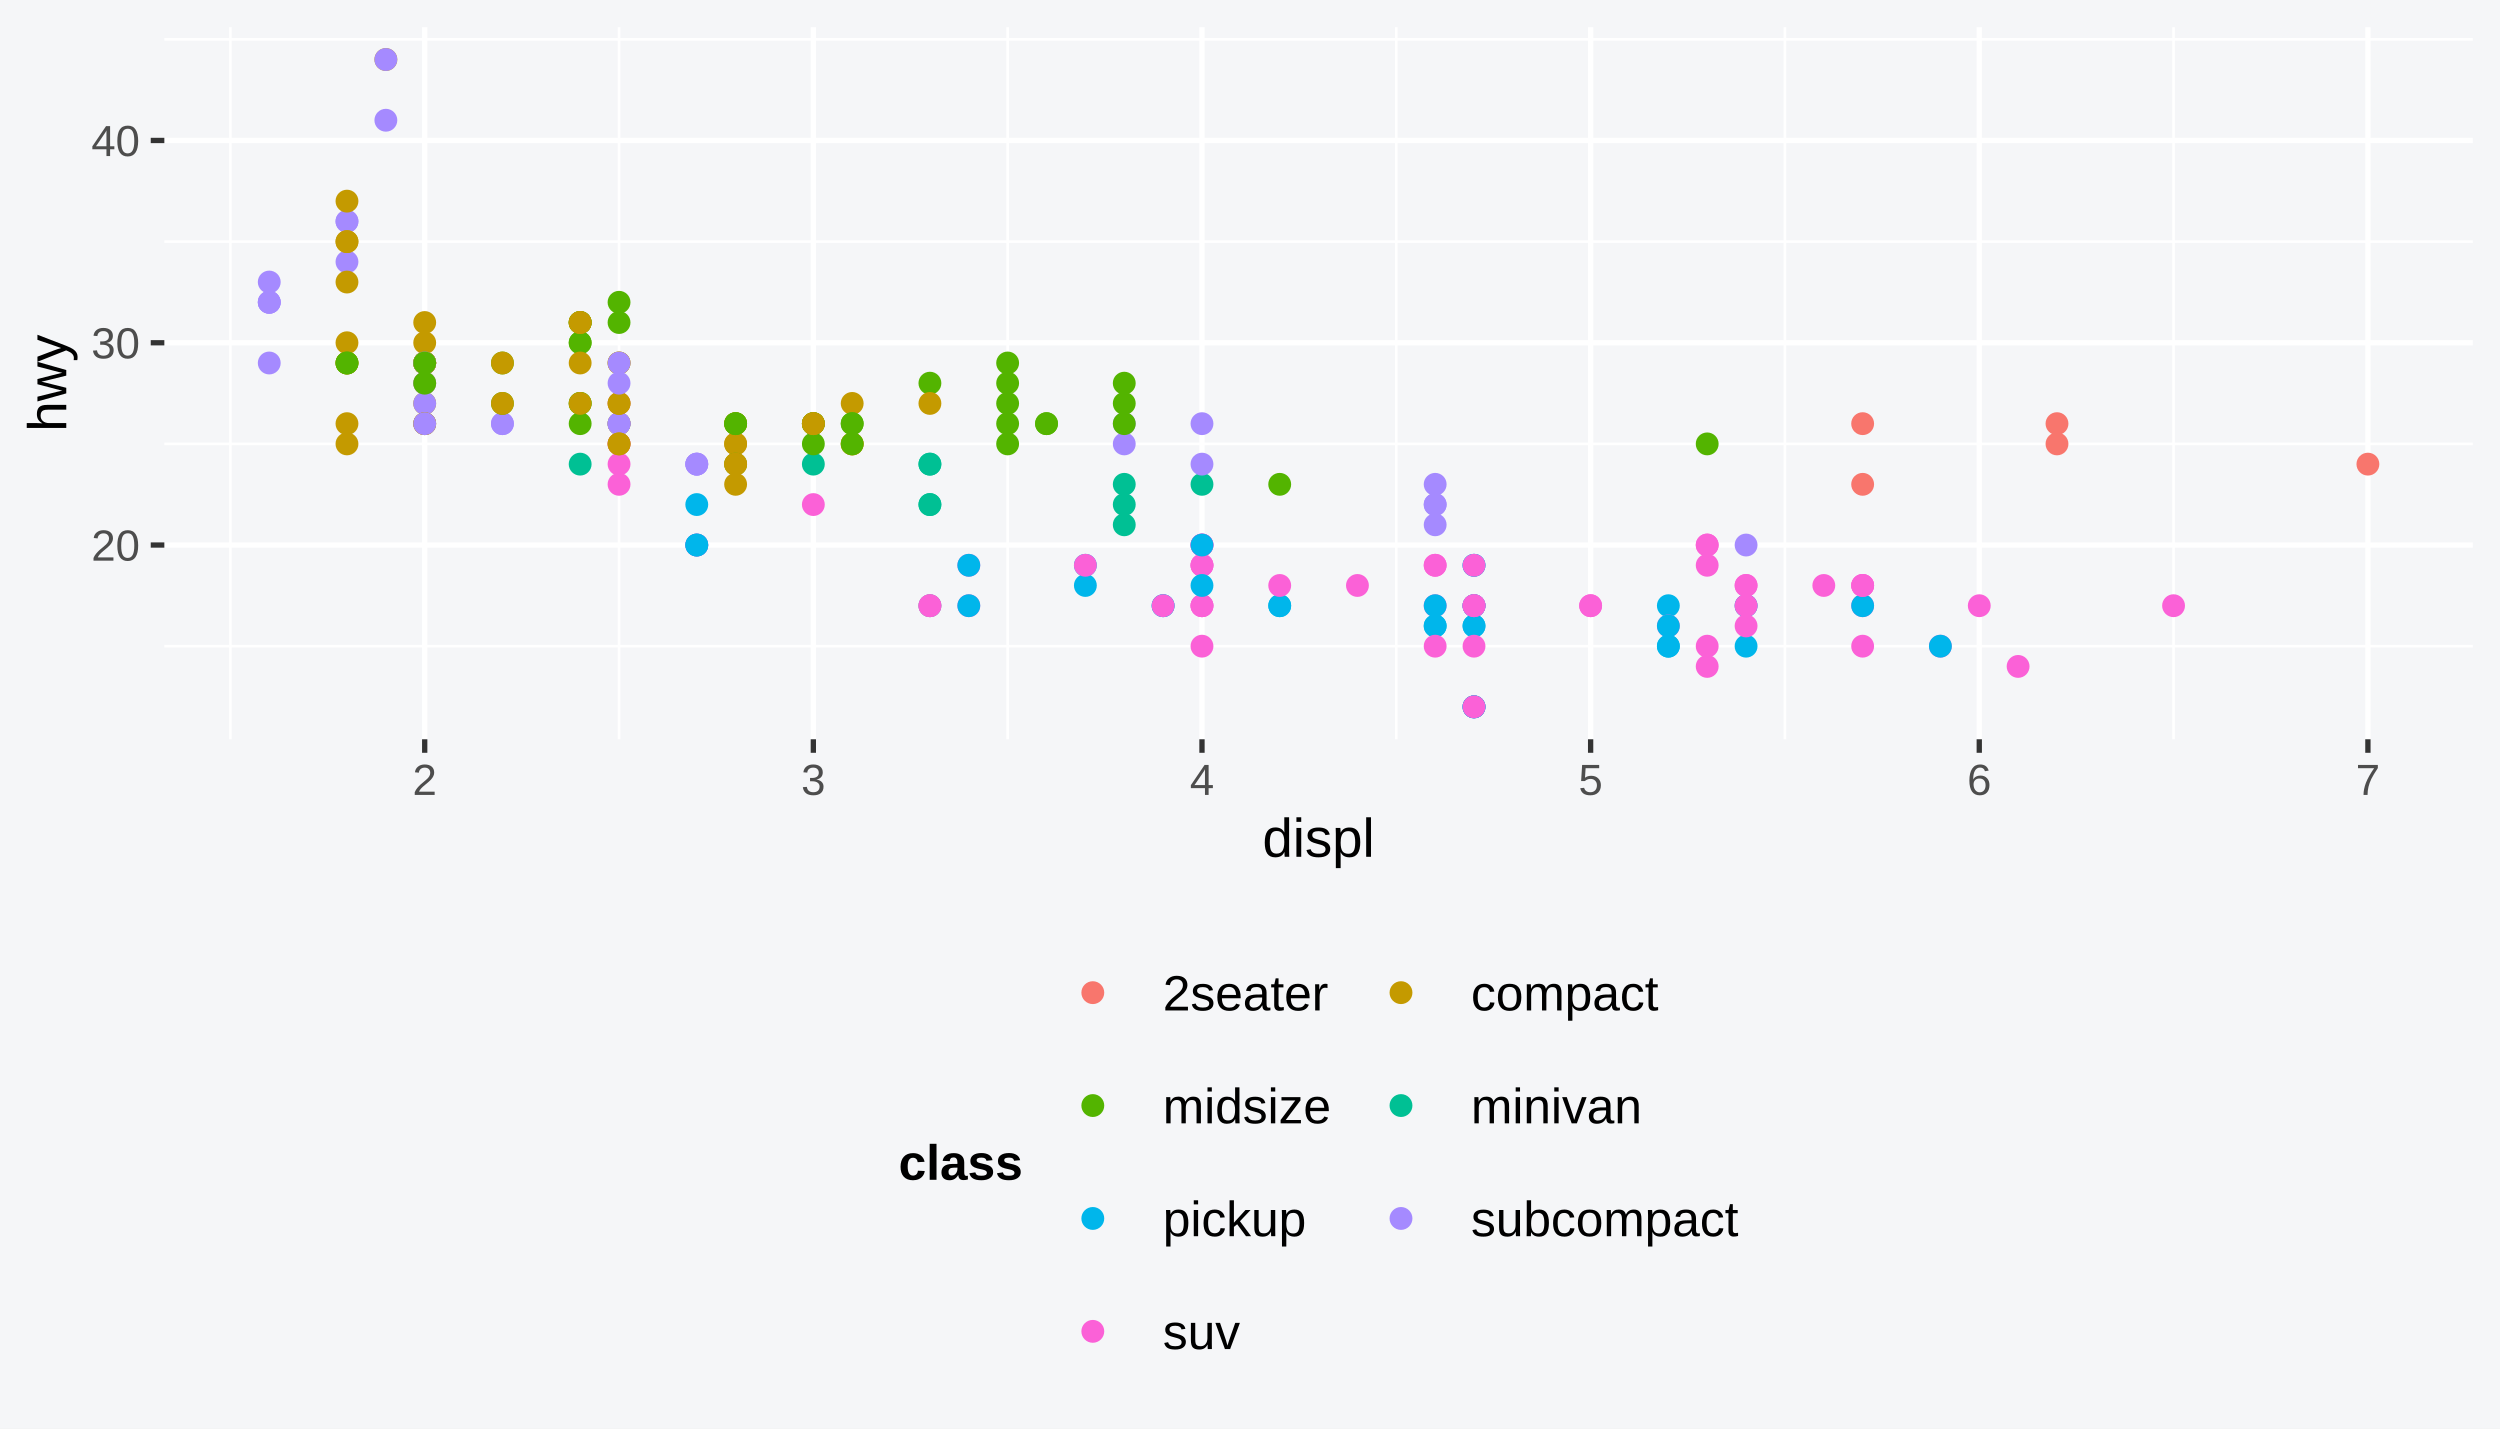
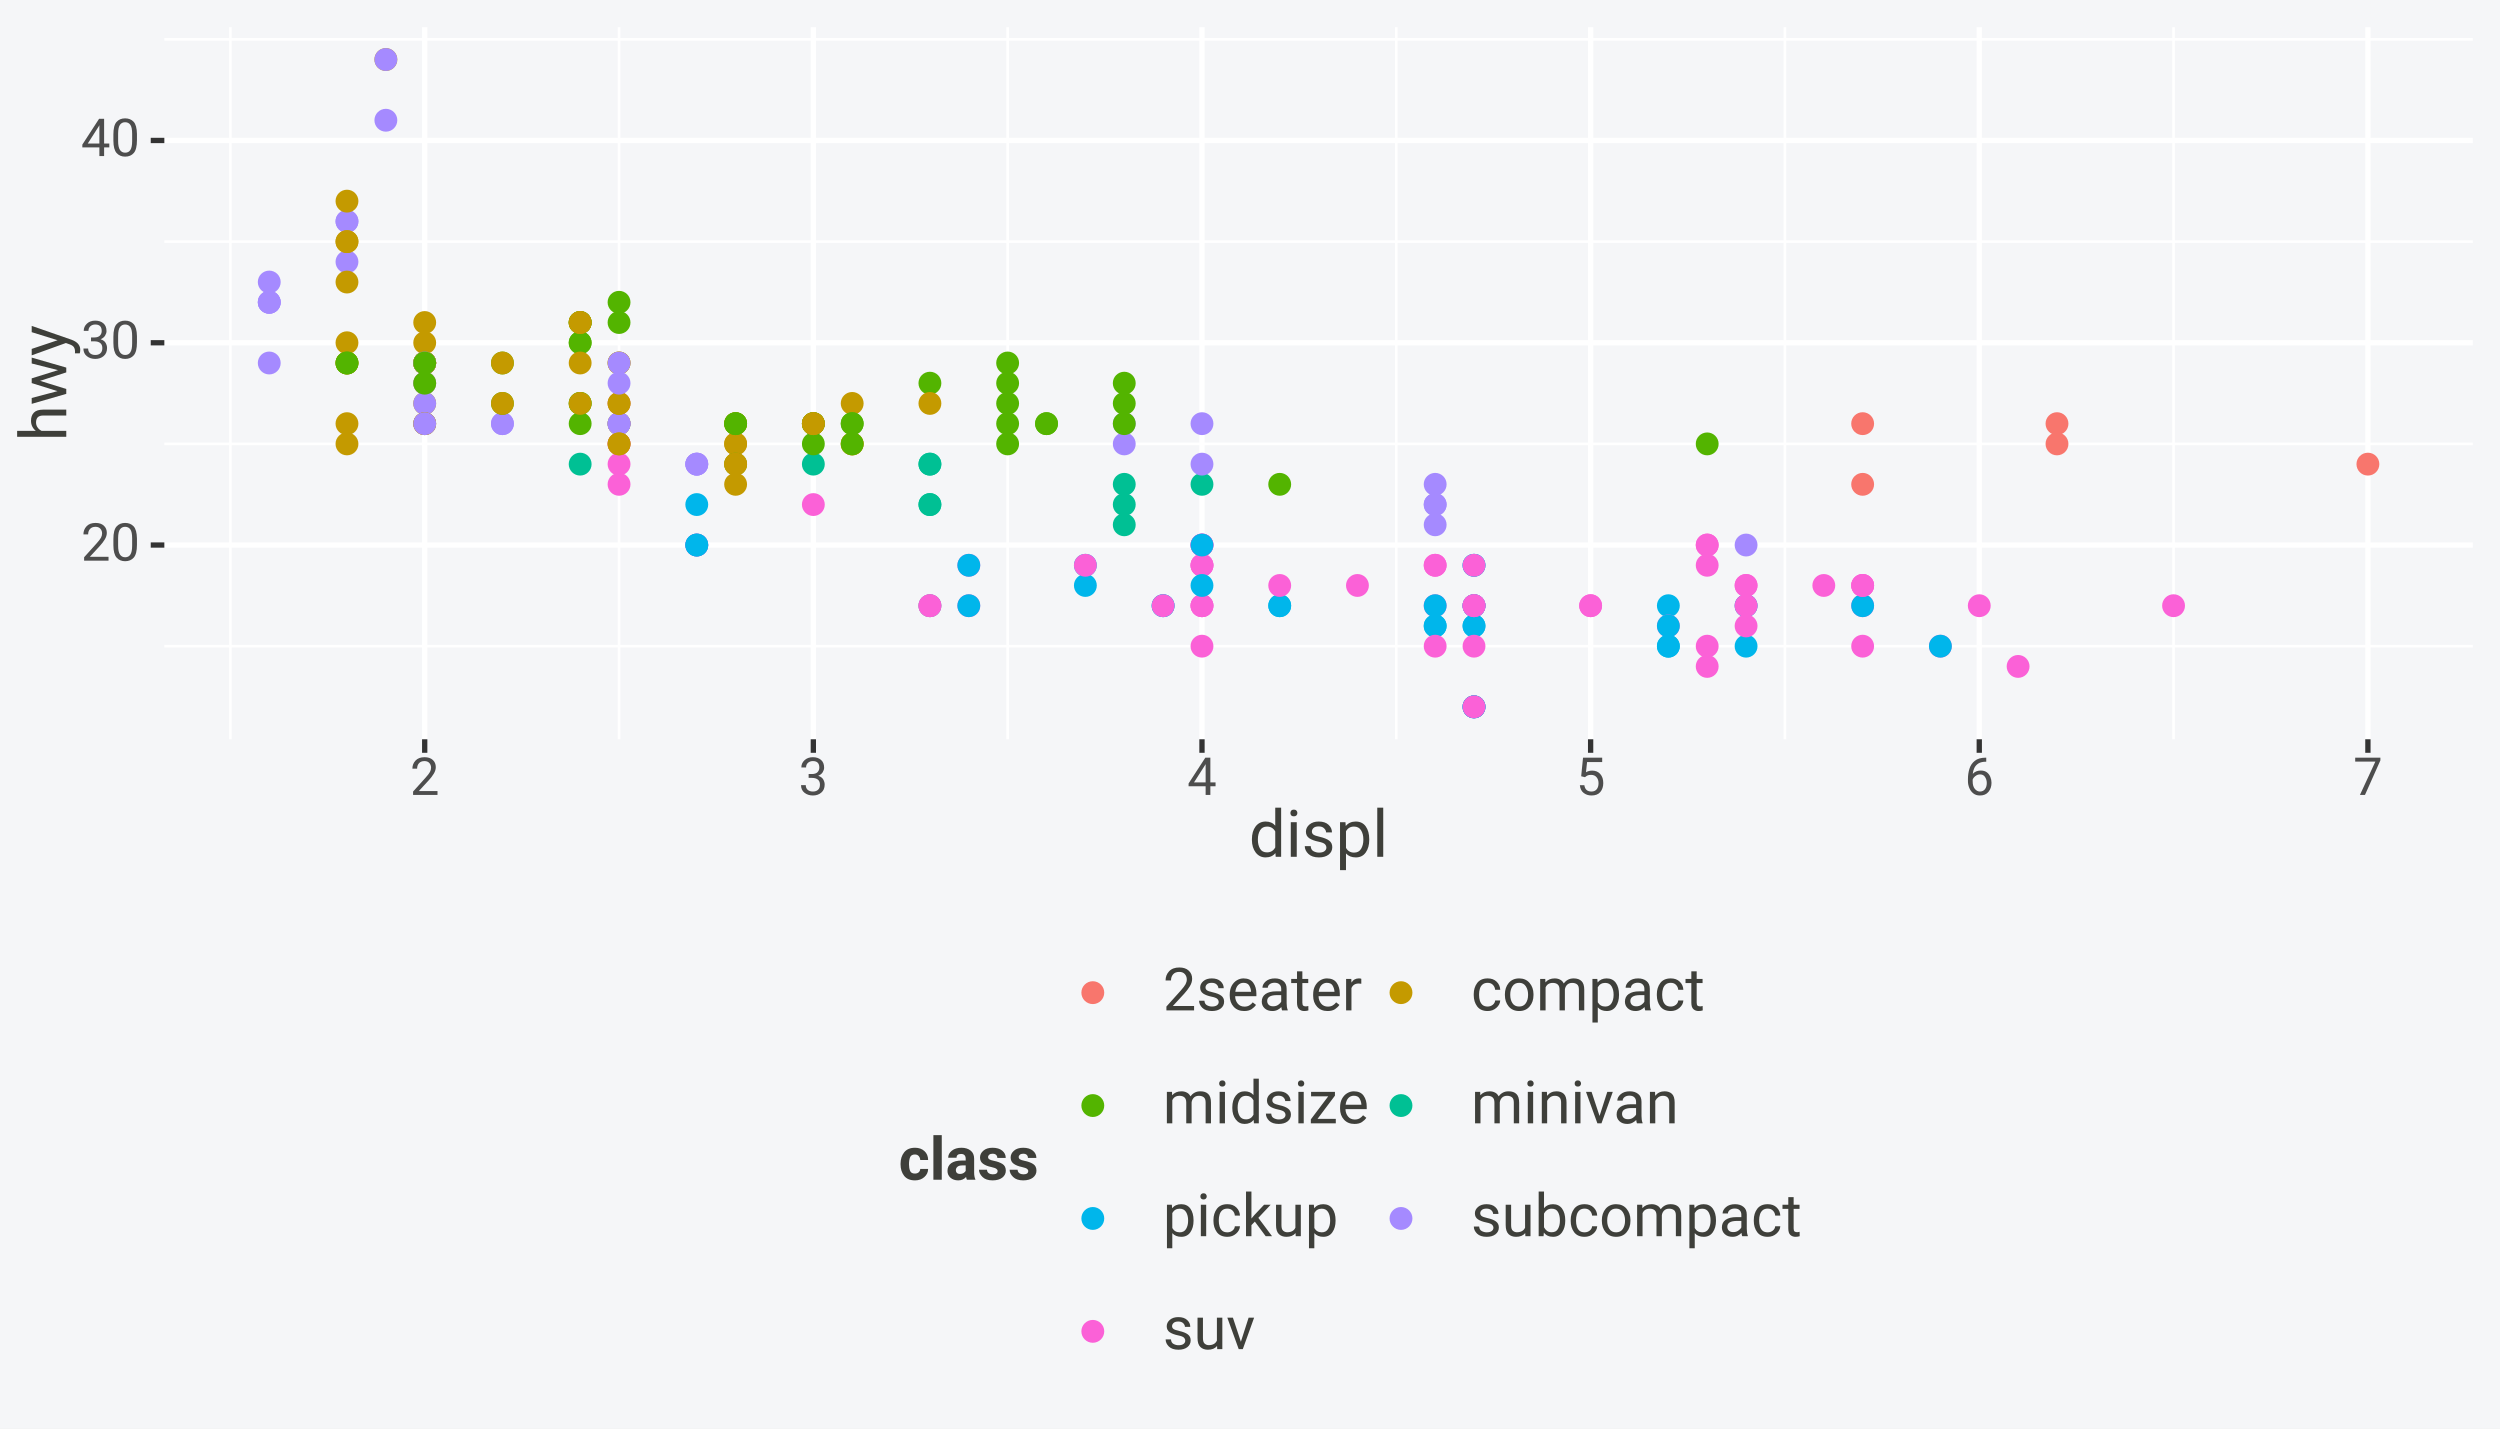
<svg xmlns="http://www.w3.org/2000/svg" width="504.00pt" height="288.00pt" viewBox="0 0 504.00 288.00">
  <g class="svglite">
    <defs>
      <style type="text/css">
-     .svglite line, .svglite polyline, .svglite polygon, .svglite path, .svglite rect, .svglite circle {
+     /* theme-aware-processed */
+     .svglite line, .svglite polyline, .svglite polygon, .svglite path, .svglite circle {
      fill: none;
-       stroke: #000000;
+       stroke: #3E3F3A;
+       stroke-linecap: round;
+       stroke-linejoin: round;
+       stroke-miterlimit: 10.00;
+     }
+     .svglite &gt; g &gt; rect {
+       fill: none;
+       stroke: #3E3F3A;
      stroke-linecap: round;
      stroke-linejoin: round;
      stroke-miterlimit: 10.00;
    }
    .svglite text {
      white-space: pre;
+       fill: #3E3F3A;
    }
    .svglite g.glyphgroup path {
      fill: inherit;
      stroke: none;
    }
  </style>
    </defs>
    <rect width="100%" height="100%" style="stroke: none; fill: #F5F6F8;" />
    <defs>
      <clipPath id="cpMC4wMHw1MDQuMDB8MC4wMHwyODguMDA=">
        <rect x="0.00" y="0.00" width="504.00" height="288.00" />
      </clipPath>
    </defs>
    <g clip-path="url(#cpMC4wMHw1MDQuMDB8MC4wMHwyODguMDA=)">
-       <rect x="0.00" y="0.00" width="504.00" height="288.00" style="stroke-width: 1.07; stroke: none;" />
-     </g>
+       <rect x="0.00" y="0.00" width="504.00" height="288.00" style="stroke-width: 1.07; stroke: none;" /> fill: #F5F6F8;' /&gt;
+ </g>
    <defs>
      <clipPath id="cpMzMuMTN8NDk4LjUyfDUuNDh8MTQ5LjAz">
        <rect x="33.13" y="5.48" width="465.39" height="143.55" />
      </clipPath>
    </defs>
    <g clip-path="url(#cpMzMuMTN8NDk4LjUyfDUuNDh8MTQ5LjAz)">
-       <rect x="33.13" y="5.48" width="465.39" height="143.55" style="stroke-width: 1.07; stroke: none;" />
-       <polyline points="33.13,130.27 498.52,130.27 " style="stroke-width: 0.53; stroke: #FFFFFF; stroke-linecap: butt;" />
+       <rect x="33.13" y="5.48" width="465.39" height="143.55" style="stroke-width: 1.07; stroke: none;" /> fill: #F5F6F8;' /&gt;
+ <polyline points="33.13,130.27 498.52,130.27 " style="stroke-width: 0.53; stroke: #FFFFFF; stroke-linecap: butt;" />
      <polyline points="33.13,89.49 498.52,89.49 " style="stroke-width: 0.53; stroke: #FFFFFF; stroke-linecap: butt;" />
      <polyline points="33.13,48.71 498.52,48.71 " style="stroke-width: 0.53; stroke: #FFFFFF; stroke-linecap: butt;" />
      <polyline points="33.13,7.93 498.52,7.93 " style="stroke-width: 0.53; stroke: #FFFFFF; stroke-linecap: butt;" />
      <polyline points="46.45,149.03 46.45,5.48 " style="stroke-width: 0.53; stroke: #FFFFFF; stroke-linecap: butt;" />
      <polyline points="124.80,149.03 124.80,5.48 " style="stroke-width: 0.53; stroke: #FFFFFF; stroke-linecap: butt;" />
      <polyline points="203.14,149.03 203.14,5.48 " style="stroke-width: 0.53; stroke: #FFFFFF; stroke-linecap: butt;" />
      <polyline points="281.49,149.03 281.49,5.48 " style="stroke-width: 0.53; stroke: #FFFFFF; stroke-linecap: butt;" />
      <polyline points="359.84,149.03 359.84,5.48 " style="stroke-width: 0.53; stroke: #FFFFFF; stroke-linecap: butt;" />
      <polyline points="438.19,149.03 438.19,5.48 " style="stroke-width: 0.53; stroke: #FFFFFF; stroke-linecap: butt;" />
      <polyline points="33.13,109.88 498.52,109.88 " style="stroke-width: 1.07; stroke: #FFFFFF; stroke-linecap: butt;" />
      <polyline points="33.13,69.10 498.52,69.10 " style="stroke-width: 1.07; stroke: #FFFFFF; stroke-linecap: butt;" />
      <polyline points="33.13,28.32 498.52,28.32 " style="stroke-width: 1.07; stroke: #FFFFFF; stroke-linecap: butt;" />
      <polyline points="85.62,149.03 85.62,5.48 " style="stroke-width: 1.07; stroke: #FFFFFF; stroke-linecap: butt;" />
      <polyline points="163.97,149.03 163.97,5.48 " style="stroke-width: 1.07; stroke: #FFFFFF; stroke-linecap: butt;" />
      <polyline points="242.32,149.03 242.32,5.48 " style="stroke-width: 1.07; stroke: #FFFFFF; stroke-linecap: butt;" />
      <polyline points="320.67,149.03 320.67,5.48 " style="stroke-width: 1.07; stroke: #FFFFFF; stroke-linecap: butt;" />
      <polyline points="399.02,149.03 399.02,5.48 " style="stroke-width: 1.07; stroke: #FFFFFF; stroke-linecap: butt;" />
      <polyline points="477.37,149.03 477.37,5.48 " style="stroke-width: 1.07; stroke: #FFFFFF; stroke-linecap: butt;" />
      <circle cx="69.95" cy="73.18" r="1.95" style="stroke-width: 0.71; stroke: #C49A00; fill: #C49A00;" />
      <circle cx="69.95" cy="73.18" r="1.95" style="stroke-width: 0.71; stroke: #C49A00; fill: #C49A00;" />
      <circle cx="85.62" cy="65.02" r="1.95" style="stroke-width: 0.71; stroke: #C49A00; fill: #C49A00;" />
      <circle cx="85.62" cy="69.10" r="1.95" style="stroke-width: 0.71; stroke: #C49A00; fill: #C49A00;" />
      <circle cx="148.30" cy="85.41" r="1.95" style="stroke-width: 0.71; stroke: #C49A00; fill: #C49A00;" />
      <circle cx="148.30" cy="85.41" r="1.95" style="stroke-width: 0.71; stroke: #C49A00; fill: #C49A00;" />
      <circle cx="171.80" cy="81.33" r="1.95" style="stroke-width: 0.71; stroke: #C49A00; fill: #C49A00;" />
      <circle cx="69.95" cy="85.41" r="1.95" style="stroke-width: 0.71; stroke: #C49A00; fill: #C49A00;" />
      <circle cx="69.95" cy="89.49" r="1.95" style="stroke-width: 0.71; stroke: #C49A00; fill: #C49A00;" />
      <circle cx="85.62" cy="77.25" r="1.95" style="stroke-width: 0.71; stroke: #C49A00; fill: #C49A00;" />
      <circle cx="85.62" cy="81.33" r="1.95" style="stroke-width: 0.71; stroke: #C49A00; fill: #C49A00;" />
      <circle cx="148.30" cy="89.49" r="1.95" style="stroke-width: 0.71; stroke: #C49A00; fill: #C49A00;" />
      <circle cx="148.30" cy="89.49" r="1.95" style="stroke-width: 0.71; stroke: #C49A00; fill: #C49A00;" />
      <circle cx="171.80" cy="89.49" r="1.95" style="stroke-width: 0.71; stroke: #C49A00; fill: #C49A00;" />
      <circle cx="171.80" cy="89.49" r="1.95" style="stroke-width: 0.71; stroke: #C49A00; fill: #C49A00;" />
      <circle cx="148.30" cy="93.57" r="1.95" style="stroke-width: 0.71; stroke: #53B400; fill: #53B400;" />
      <circle cx="171.80" cy="89.49" r="1.95" style="stroke-width: 0.71; stroke: #53B400; fill: #53B400;" />
      <circle cx="257.99" cy="97.64" r="1.95" style="stroke-width: 0.71; stroke: #53B400; fill: #53B400;" />
      <circle cx="344.17" cy="109.88" r="1.95" style="stroke-width: 0.71; stroke: #FB61D7; fill: #FB61D7;" />
      <circle cx="344.17" cy="130.27" r="1.95" style="stroke-width: 0.71; stroke: #FB61D7; fill: #FB61D7;" />
      <circle cx="344.17" cy="109.88" r="1.95" style="stroke-width: 0.71; stroke: #FB61D7; fill: #FB61D7;" />
      <circle cx="375.51" cy="122.11" r="1.95" style="stroke-width: 0.71; stroke: #FB61D7; fill: #FB61D7;" />
      <circle cx="399.02" cy="122.11" r="1.95" style="stroke-width: 0.71; stroke: #FB61D7; fill: #FB61D7;" />
      <circle cx="375.51" cy="85.41" r="1.95" style="stroke-width: 0.71; stroke: #F8766D; fill: #F8766D;" />
      <circle cx="375.51" cy="97.64" r="1.95" style="stroke-width: 0.71; stroke: #F8766D; fill: #F8766D;" />
      <circle cx="414.69" cy="85.41" r="1.95" style="stroke-width: 0.71; stroke: #F8766D; fill: #F8766D;" />
      <circle cx="414.69" cy="89.49" r="1.95" style="stroke-width: 0.71; stroke: #F8766D; fill: #F8766D;" />
      <circle cx="477.37" cy="93.57" r="1.95" style="stroke-width: 0.71; stroke: #F8766D; fill: #F8766D;" />
      <circle cx="344.17" cy="113.96" r="1.95" style="stroke-width: 0.71; stroke: #FB61D7; fill: #FB61D7;" />
      <circle cx="344.17" cy="134.35" r="1.95" style="stroke-width: 0.71; stroke: #FB61D7; fill: #FB61D7;" />
      <circle cx="375.51" cy="130.27" r="1.95" style="stroke-width: 0.71; stroke: #FB61D7; fill: #FB61D7;" />
      <circle cx="438.19" cy="122.11" r="1.95" style="stroke-width: 0.71; stroke: #FB61D7; fill: #FB61D7;" />
      <circle cx="116.96" cy="81.33" r="1.95" style="stroke-width: 0.71; stroke: #53B400; fill: #53B400;" />
      <circle cx="116.96" cy="69.10" r="1.95" style="stroke-width: 0.71; stroke: #53B400; fill: #53B400;" />
      <circle cx="171.80" cy="85.41" r="1.95" style="stroke-width: 0.71; stroke: #53B400; fill: #53B400;" />
      <circle cx="203.14" cy="73.18" r="1.95" style="stroke-width: 0.71; stroke: #53B400; fill: #53B400;" />
      <circle cx="210.98" cy="85.41" r="1.95" style="stroke-width: 0.71; stroke: #53B400; fill: #53B400;" />
      <circle cx="116.96" cy="93.57" r="1.95" style="stroke-width: 0.71; stroke: #00C094; fill: #00C094;" />
      <circle cx="163.97" cy="93.57" r="1.95" style="stroke-width: 0.71; stroke: #00C094; fill: #00C094;" />
      <circle cx="187.47" cy="101.72" r="1.95" style="stroke-width: 0.71; stroke: #00C094; fill: #00C094;" />
      <circle cx="187.47" cy="101.72" r="1.95" style="stroke-width: 0.71; stroke: #00C094; fill: #00C094;" />
      <circle cx="187.47" cy="93.57" r="1.95" style="stroke-width: 0.71; stroke: #00C094; fill: #00C094;" />
      <circle cx="187.47" cy="93.57" r="1.95" style="stroke-width: 0.71; stroke: #00C094; fill: #00C094;" />
      <circle cx="187.47" cy="122.11" r="1.95" style="stroke-width: 0.71; stroke: #00C094; fill: #00C094;" />
      <circle cx="226.65" cy="101.72" r="1.95" style="stroke-width: 0.71; stroke: #00C094; fill: #00C094;" />
      <circle cx="226.65" cy="105.80" r="1.95" style="stroke-width: 0.71; stroke: #00C094; fill: #00C094;" />
      <circle cx="226.65" cy="97.64" r="1.95" style="stroke-width: 0.71; stroke: #00C094; fill: #00C094;" />
      <circle cx="242.32" cy="97.64" r="1.95" style="stroke-width: 0.71; stroke: #00C094; fill: #00C094;" />
      <circle cx="218.81" cy="113.96" r="1.95" style="stroke-width: 0.71; stroke: #00B6EB; fill: #00B6EB;" />
      <circle cx="218.81" cy="118.03" r="1.95" style="stroke-width: 0.71; stroke: #00B6EB; fill: #00B6EB;" />
      <circle cx="234.48" cy="122.11" r="1.95" style="stroke-width: 0.71; stroke: #00B6EB; fill: #00B6EB;" />
      <circle cx="234.48" cy="122.11" r="1.95" style="stroke-width: 0.71; stroke: #00B6EB; fill: #00B6EB;" />
      <circle cx="297.16" cy="113.96" r="1.95" style="stroke-width: 0.71; stroke: #00B6EB; fill: #00B6EB;" />
      <circle cx="297.16" cy="113.96" r="1.95" style="stroke-width: 0.71; stroke: #00B6EB; fill: #00B6EB;" />
      <circle cx="297.16" cy="142.50" r="1.95" style="stroke-width: 0.71; stroke: #00B6EB; fill: #00B6EB;" />
      <circle cx="336.34" cy="122.11" r="1.95" style="stroke-width: 0.71; stroke: #00B6EB; fill: #00B6EB;" />
      <circle cx="336.34" cy="130.27" r="1.95" style="stroke-width: 0.71; stroke: #00B6EB; fill: #00B6EB;" />
      <circle cx="234.48" cy="122.11" r="1.95" style="stroke-width: 0.71; stroke: #FB61D7; fill: #FB61D7;" />
      <circle cx="297.16" cy="122.11" r="1.95" style="stroke-width: 0.71; stroke: #FB61D7; fill: #FB61D7;" />
      <circle cx="297.16" cy="142.50" r="1.95" style="stroke-width: 0.71; stroke: #FB61D7; fill: #FB61D7;" />
      <circle cx="297.16" cy="122.11" r="1.95" style="stroke-width: 0.71; stroke: #FB61D7; fill: #FB61D7;" />
      <circle cx="336.34" cy="126.19" r="1.95" style="stroke-width: 0.71; stroke: #FB61D7; fill: #FB61D7;" />
      <circle cx="375.51" cy="118.03" r="1.95" style="stroke-width: 0.71; stroke: #FB61D7; fill: #FB61D7;" />
      <circle cx="391.18" cy="130.27" r="1.95" style="stroke-width: 0.71; stroke: #FB61D7; fill: #FB61D7;" />
      <circle cx="297.16" cy="126.19" r="1.95" style="stroke-width: 0.71; stroke: #00B6EB; fill: #00B6EB;" />
      <circle cx="297.16" cy="142.50" r="1.95" style="stroke-width: 0.71; stroke: #00B6EB; fill: #00B6EB;" />
      <circle cx="297.16" cy="122.11" r="1.95" style="stroke-width: 0.71; stroke: #00B6EB; fill: #00B6EB;" />
      <circle cx="297.16" cy="122.11" r="1.95" style="stroke-width: 0.71; stroke: #00B6EB; fill: #00B6EB;" />
      <circle cx="297.16" cy="126.19" r="1.95" style="stroke-width: 0.71; stroke: #00B6EB; fill: #00B6EB;" />
      <circle cx="297.16" cy="142.50" r="1.95" style="stroke-width: 0.71; stroke: #00B6EB; fill: #00B6EB;" />
      <circle cx="336.34" cy="130.27" r="1.95" style="stroke-width: 0.71; stroke: #00B6EB; fill: #00B6EB;" />
      <circle cx="336.34" cy="126.19" r="1.95" style="stroke-width: 0.71; stroke: #00B6EB; fill: #00B6EB;" />
      <circle cx="375.51" cy="122.11" r="1.95" style="stroke-width: 0.71; stroke: #00B6EB; fill: #00B6EB;" />
      <circle cx="391.18" cy="130.27" r="1.95" style="stroke-width: 0.71; stroke: #00B6EB; fill: #00B6EB;" />
      <circle cx="289.33" cy="122.11" r="1.95" style="stroke-width: 0.71; stroke: #FB61D7; fill: #FB61D7;" />
      <circle cx="352.01" cy="122.11" r="1.95" style="stroke-width: 0.71; stroke: #FB61D7; fill: #FB61D7;" />
      <circle cx="352.01" cy="118.03" r="1.95" style="stroke-width: 0.71; stroke: #FB61D7; fill: #FB61D7;" />
      <circle cx="242.32" cy="122.11" r="1.95" style="stroke-width: 0.71; stroke: #FB61D7; fill: #FB61D7;" />
      <circle cx="242.32" cy="113.96" r="1.95" style="stroke-width: 0.71; stroke: #FB61D7; fill: #FB61D7;" />
      <circle cx="242.32" cy="122.11" r="1.95" style="stroke-width: 0.71; stroke: #FB61D7; fill: #FB61D7;" />
      <circle cx="242.32" cy="113.96" r="1.95" style="stroke-width: 0.71; stroke: #FB61D7; fill: #FB61D7;" />
      <circle cx="289.33" cy="113.96" r="1.95" style="stroke-width: 0.71; stroke: #FB61D7; fill: #FB61D7;" />
      <circle cx="320.67" cy="122.11" r="1.95" style="stroke-width: 0.71; stroke: #FB61D7; fill: #FB61D7;" />
      <circle cx="257.99" cy="122.11" r="1.95" style="stroke-width: 0.71; stroke: #00B6EB; fill: #00B6EB;" />
      <circle cx="257.99" cy="122.11" r="1.95" style="stroke-width: 0.71; stroke: #00B6EB; fill: #00B6EB;" />
      <circle cx="289.33" cy="126.19" r="1.95" style="stroke-width: 0.71; stroke: #00B6EB; fill: #00B6EB;" />
      <circle cx="289.33" cy="126.19" r="1.95" style="stroke-width: 0.71; stroke: #00B6EB; fill: #00B6EB;" />
      <circle cx="289.33" cy="122.11" r="1.95" style="stroke-width: 0.71; stroke: #00B6EB; fill: #00B6EB;" />
      <circle cx="352.01" cy="130.27" r="1.95" style="stroke-width: 0.71; stroke: #00B6EB; fill: #00B6EB;" />
      <circle cx="352.01" cy="122.11" r="1.95" style="stroke-width: 0.71; stroke: #00B6EB; fill: #00B6EB;" />
      <circle cx="226.65" cy="85.41" r="1.95" style="stroke-width: 0.71; stroke: #A58AFF; fill: #A58AFF;" />
      <circle cx="226.65" cy="89.49" r="1.95" style="stroke-width: 0.71; stroke: #A58AFF; fill: #A58AFF;" />
      <circle cx="242.32" cy="85.41" r="1.95" style="stroke-width: 0.71; stroke: #A58AFF; fill: #A58AFF;" />
      <circle cx="242.32" cy="93.57" r="1.95" style="stroke-width: 0.71; stroke: #A58AFF; fill: #A58AFF;" />
      <circle cx="289.33" cy="105.80" r="1.95" style="stroke-width: 0.71; stroke: #A58AFF; fill: #A58AFF;" />
      <circle cx="289.33" cy="101.72" r="1.95" style="stroke-width: 0.71; stroke: #A58AFF; fill: #A58AFF;" />
      <circle cx="289.33" cy="97.64" r="1.95" style="stroke-width: 0.71; stroke: #A58AFF; fill: #A58AFF;" />
      <circle cx="289.33" cy="101.72" r="1.95" style="stroke-width: 0.71; stroke: #A58AFF; fill: #A58AFF;" />
      <circle cx="352.01" cy="109.88" r="1.95" style="stroke-width: 0.71; stroke: #A58AFF; fill: #A58AFF;" />
      <circle cx="54.28" cy="56.86" r="1.95" style="stroke-width: 0.71; stroke: #A58AFF; fill: #A58AFF;" />
      <circle cx="54.28" cy="60.94" r="1.95" style="stroke-width: 0.71; stroke: #A58AFF; fill: #A58AFF;" />
      <circle cx="54.28" cy="60.94" r="1.95" style="stroke-width: 0.71; stroke: #A58AFF; fill: #A58AFF;" />
      <circle cx="54.28" cy="73.18" r="1.95" style="stroke-width: 0.71; stroke: #A58AFF; fill: #A58AFF;" />
      <circle cx="54.28" cy="60.94" r="1.95" style="stroke-width: 0.71; stroke: #A58AFF; fill: #A58AFF;" />
      <circle cx="69.95" cy="52.79" r="1.95" style="stroke-width: 0.71; stroke: #A58AFF; fill: #A58AFF;" />
      <circle cx="69.95" cy="44.63" r="1.95" style="stroke-width: 0.71; stroke: #A58AFF; fill: #A58AFF;" />
      <circle cx="69.95" cy="44.63" r="1.95" style="stroke-width: 0.71; stroke: #A58AFF; fill: #A58AFF;" />
      <circle cx="85.62" cy="73.18" r="1.95" style="stroke-width: 0.71; stroke: #A58AFF; fill: #A58AFF;" />
      <circle cx="116.96" cy="85.41" r="1.95" style="stroke-width: 0.71; stroke: #53B400; fill: #53B400;" />
      <circle cx="116.96" cy="81.33" r="1.95" style="stroke-width: 0.71; stroke: #53B400; fill: #53B400;" />
      <circle cx="116.96" cy="69.10" r="1.95" style="stroke-width: 0.71; stroke: #53B400; fill: #53B400;" />
      <circle cx="116.96" cy="65.02" r="1.95" style="stroke-width: 0.71; stroke: #53B400; fill: #53B400;" />
      <circle cx="124.80" cy="85.41" r="1.95" style="stroke-width: 0.71; stroke: #53B400; fill: #53B400;" />
      <circle cx="124.80" cy="85.41" r="1.95" style="stroke-width: 0.71; stroke: #53B400; fill: #53B400;" />
      <circle cx="187.47" cy="77.25" r="1.95" style="stroke-width: 0.71; stroke: #53B400; fill: #53B400;" />
      <circle cx="85.62" cy="85.41" r="1.95" style="stroke-width: 0.71; stroke: #A58AFF; fill: #A58AFF;" />
      <circle cx="85.62" cy="73.18" r="1.95" style="stroke-width: 0.71; stroke: #A58AFF; fill: #A58AFF;" />
      <circle cx="85.62" cy="77.25" r="1.95" style="stroke-width: 0.71; stroke: #A58AFF; fill: #A58AFF;" />
      <circle cx="85.62" cy="81.33" r="1.95" style="stroke-width: 0.71; stroke: #A58AFF; fill: #A58AFF;" />
      <circle cx="140.47" cy="93.57" r="1.95" style="stroke-width: 0.71; stroke: #A58AFF; fill: #A58AFF;" />
      <circle cx="140.47" cy="93.57" r="1.95" style="stroke-width: 0.71; stroke: #A58AFF; fill: #A58AFF;" />
      <circle cx="140.47" cy="93.57" r="1.95" style="stroke-width: 0.71; stroke: #A58AFF; fill: #A58AFF;" />
      <circle cx="163.97" cy="101.72" r="1.95" style="stroke-width: 0.71; stroke: #FB61D7; fill: #FB61D7;" />
      <circle cx="218.81" cy="113.96" r="1.95" style="stroke-width: 0.71; stroke: #FB61D7; fill: #FB61D7;" />
      <circle cx="242.32" cy="109.88" r="1.95" style="stroke-width: 0.71; stroke: #FB61D7; fill: #FB61D7;" />
      <circle cx="297.16" cy="122.11" r="1.95" style="stroke-width: 0.71; stroke: #FB61D7; fill: #FB61D7;" />
      <circle cx="297.16" cy="142.50" r="1.95" style="stroke-width: 0.71; stroke: #FB61D7; fill: #FB61D7;" />
      <circle cx="297.16" cy="113.96" r="1.95" style="stroke-width: 0.71; stroke: #FB61D7; fill: #FB61D7;" />
      <circle cx="375.51" cy="118.03" r="1.95" style="stroke-width: 0.71; stroke: #FB61D7; fill: #FB61D7;" />
      <circle cx="406.85" cy="134.35" r="1.95" style="stroke-width: 0.71; stroke: #FB61D7; fill: #FB61D7;" />
      <circle cx="242.32" cy="130.27" r="1.95" style="stroke-width: 0.71; stroke: #FB61D7; fill: #FB61D7;" />
      <circle cx="257.99" cy="118.03" r="1.95" style="stroke-width: 0.71; stroke: #FB61D7; fill: #FB61D7;" />
      <circle cx="273.66" cy="118.03" r="1.95" style="stroke-width: 0.71; stroke: #FB61D7; fill: #FB61D7;" />
      <circle cx="289.33" cy="130.27" r="1.95" style="stroke-width: 0.71; stroke: #FB61D7; fill: #FB61D7;" />
      <circle cx="352.01" cy="122.11" r="1.95" style="stroke-width: 0.71; stroke: #FB61D7; fill: #FB61D7;" />
      <circle cx="352.01" cy="126.19" r="1.95" style="stroke-width: 0.71; stroke: #FB61D7; fill: #FB61D7;" />
      <circle cx="352.01" cy="118.03" r="1.95" style="stroke-width: 0.71; stroke: #FB61D7; fill: #FB61D7;" />
      <circle cx="242.32" cy="122.11" r="1.95" style="stroke-width: 0.71; stroke: #FB61D7; fill: #FB61D7;" />
      <circle cx="242.32" cy="113.96" r="1.95" style="stroke-width: 0.71; stroke: #FB61D7; fill: #FB61D7;" />
      <circle cx="289.33" cy="113.96" r="1.95" style="stroke-width: 0.71; stroke: #FB61D7; fill: #FB61D7;" />
      <circle cx="320.67" cy="122.11" r="1.95" style="stroke-width: 0.71; stroke: #FB61D7; fill: #FB61D7;" />
      <circle cx="116.96" cy="73.18" r="1.95" style="stroke-width: 0.71; stroke: #C49A00; fill: #C49A00;" />
      <circle cx="116.96" cy="81.33" r="1.95" style="stroke-width: 0.71; stroke: #C49A00; fill: #C49A00;" />
      <circle cx="124.80" cy="65.02" r="1.95" style="stroke-width: 0.71; stroke: #53B400; fill: #53B400;" />
      <circle cx="124.80" cy="60.94" r="1.95" style="stroke-width: 0.71; stroke: #53B400; fill: #53B400;" />
      <circle cx="203.14" cy="81.33" r="1.95" style="stroke-width: 0.71; stroke: #53B400; fill: #53B400;" />
      <circle cx="203.14" cy="85.41" r="1.95" style="stroke-width: 0.71; stroke: #53B400; fill: #53B400;" />
      <circle cx="163.97" cy="85.41" r="1.95" style="stroke-width: 0.71; stroke: #53B400; fill: #53B400;" />
      <circle cx="163.97" cy="89.49" r="1.95" style="stroke-width: 0.71; stroke: #53B400; fill: #53B400;" />
      <circle cx="203.14" cy="89.49" r="1.95" style="stroke-width: 0.71; stroke: #53B400; fill: #53B400;" />
      <circle cx="187.47" cy="122.11" r="1.95" style="stroke-width: 0.71; stroke: #FB61D7; fill: #FB61D7;" />
      <circle cx="187.47" cy="122.11" r="1.95" style="stroke-width: 0.71; stroke: #FB61D7; fill: #FB61D7;" />
      <circle cx="242.32" cy="109.88" r="1.95" style="stroke-width: 0.71; stroke: #FB61D7; fill: #FB61D7;" />
      <circle cx="367.68" cy="118.03" r="1.95" style="stroke-width: 0.71; stroke: #FB61D7; fill: #FB61D7;" />
      <circle cx="171.80" cy="85.41" r="1.95" style="stroke-width: 0.71; stroke: #53B400; fill: #53B400;" />
      <circle cx="226.65" cy="85.41" r="1.95" style="stroke-width: 0.71; stroke: #53B400; fill: #53B400;" />
      <circle cx="226.65" cy="81.33" r="1.95" style="stroke-width: 0.71; stroke: #53B400; fill: #53B400;" />
      <circle cx="226.65" cy="77.25" r="1.95" style="stroke-width: 0.71; stroke: #53B400; fill: #53B400;" />
      <circle cx="344.17" cy="89.49" r="1.95" style="stroke-width: 0.71; stroke: #53B400; fill: #53B400;" />
      <circle cx="124.80" cy="89.49" r="1.95" style="stroke-width: 0.71; stroke: #FB61D7; fill: #FB61D7;" />
      <circle cx="124.80" cy="93.57" r="1.95" style="stroke-width: 0.71; stroke: #FB61D7; fill: #FB61D7;" />
      <circle cx="124.80" cy="81.33" r="1.95" style="stroke-width: 0.71; stroke: #FB61D7; fill: #FB61D7;" />
      <circle cx="124.80" cy="89.49" r="1.95" style="stroke-width: 0.71; stroke: #FB61D7; fill: #FB61D7;" />
      <circle cx="124.80" cy="85.41" r="1.95" style="stroke-width: 0.71; stroke: #FB61D7; fill: #FB61D7;" />
      <circle cx="124.80" cy="97.64" r="1.95" style="stroke-width: 0.71; stroke: #FB61D7; fill: #FB61D7;" />
      <circle cx="101.29" cy="85.41" r="1.95" style="stroke-width: 0.71; stroke: #A58AFF; fill: #A58AFF;" />
      <circle cx="101.29" cy="85.41" r="1.95" style="stroke-width: 0.71; stroke: #A58AFF; fill: #A58AFF;" />
      <circle cx="124.80" cy="85.41" r="1.95" style="stroke-width: 0.71; stroke: #A58AFF; fill: #A58AFF;" />
      <circle cx="124.80" cy="85.41" r="1.95" style="stroke-width: 0.71; stroke: #A58AFF; fill: #A58AFF;" />
      <circle cx="124.80" cy="89.49" r="1.95" style="stroke-width: 0.71; stroke: #C49A00; fill: #C49A00;" />
      <circle cx="124.80" cy="81.33" r="1.95" style="stroke-width: 0.71; stroke: #C49A00; fill: #C49A00;" />
      <circle cx="124.80" cy="89.49" r="1.95" style="stroke-width: 0.71; stroke: #C49A00; fill: #C49A00;" />
      <circle cx="124.80" cy="81.33" r="1.95" style="stroke-width: 0.71; stroke: #C49A00; fill: #C49A00;" />
      <circle cx="140.47" cy="109.88" r="1.95" style="stroke-width: 0.71; stroke: #FB61D7; fill: #FB61D7;" />
      <circle cx="140.47" cy="109.88" r="1.95" style="stroke-width: 0.71; stroke: #FB61D7; fill: #FB61D7;" />
      <circle cx="195.31" cy="113.96" r="1.95" style="stroke-width: 0.71; stroke: #FB61D7; fill: #FB61D7;" />
      <circle cx="195.31" cy="122.11" r="1.95" style="stroke-width: 0.71; stroke: #FB61D7; fill: #FB61D7;" />
      <circle cx="242.32" cy="109.88" r="1.95" style="stroke-width: 0.71; stroke: #FB61D7; fill: #FB61D7;" />
      <circle cx="297.16" cy="122.11" r="1.95" style="stroke-width: 0.71; stroke: #FB61D7; fill: #FB61D7;" />
      <circle cx="101.29" cy="73.18" r="1.95" style="stroke-width: 0.71; stroke: #53B400; fill: #53B400;" />
      <circle cx="101.29" cy="81.33" r="1.95" style="stroke-width: 0.71; stroke: #53B400; fill: #53B400;" />
      <circle cx="116.96" cy="65.02" r="1.95" style="stroke-width: 0.71; stroke: #53B400; fill: #53B400;" />
      <circle cx="116.96" cy="65.02" r="1.95" style="stroke-width: 0.71; stroke: #53B400; fill: #53B400;" />
      <circle cx="163.97" cy="85.41" r="1.95" style="stroke-width: 0.71; stroke: #53B400; fill: #53B400;" />
      <circle cx="163.97" cy="85.41" r="1.95" style="stroke-width: 0.71; stroke: #53B400; fill: #53B400;" />
      <circle cx="203.14" cy="77.25" r="1.95" style="stroke-width: 0.71; stroke: #53B400; fill: #53B400;" />
      <circle cx="101.29" cy="81.33" r="1.95" style="stroke-width: 0.71; stroke: #C49A00; fill: #C49A00;" />
      <circle cx="101.29" cy="73.18" r="1.95" style="stroke-width: 0.71; stroke: #C49A00; fill: #C49A00;" />
      <circle cx="116.96" cy="65.02" r="1.95" style="stroke-width: 0.71; stroke: #C49A00; fill: #C49A00;" />
      <circle cx="116.96" cy="65.02" r="1.95" style="stroke-width: 0.71; stroke: #C49A00; fill: #C49A00;" />
      <circle cx="163.97" cy="85.41" r="1.95" style="stroke-width: 0.71; stroke: #C49A00; fill: #C49A00;" />
      <circle cx="163.97" cy="85.41" r="1.95" style="stroke-width: 0.71; stroke: #C49A00; fill: #C49A00;" />
      <circle cx="187.47" cy="81.33" r="1.95" style="stroke-width: 0.71; stroke: #C49A00; fill: #C49A00;" />
      <circle cx="69.95" cy="69.10" r="1.95" style="stroke-width: 0.71; stroke: #C49A00; fill: #C49A00;" />
      <circle cx="69.95" cy="56.86" r="1.95" style="stroke-width: 0.71; stroke: #C49A00; fill: #C49A00;" />
      <circle cx="69.95" cy="48.71" r="1.95" style="stroke-width: 0.71; stroke: #C49A00; fill: #C49A00;" />
      <circle cx="69.95" cy="40.55" r="1.95" style="stroke-width: 0.71; stroke: #C49A00; fill: #C49A00;" />
      <circle cx="69.95" cy="48.71" r="1.95" style="stroke-width: 0.71; stroke: #C49A00; fill: #C49A00;" />
      <circle cx="297.16" cy="130.27" r="1.95" style="stroke-width: 0.71; stroke: #FB61D7; fill: #FB61D7;" />
      <circle cx="375.51" cy="118.03" r="1.95" style="stroke-width: 0.71; stroke: #FB61D7; fill: #FB61D7;" />
      <circle cx="140.47" cy="109.88" r="1.95" style="stroke-width: 0.71; stroke: #00B6EB; fill: #00B6EB;" />
      <circle cx="140.47" cy="109.88" r="1.95" style="stroke-width: 0.71; stroke: #00B6EB; fill: #00B6EB;" />
      <circle cx="140.47" cy="101.72" r="1.95" style="stroke-width: 0.71; stroke: #00B6EB; fill: #00B6EB;" />
      <circle cx="195.31" cy="122.11" r="1.95" style="stroke-width: 0.71; stroke: #00B6EB; fill: #00B6EB;" />
      <circle cx="195.31" cy="113.96" r="1.95" style="stroke-width: 0.71; stroke: #00B6EB; fill: #00B6EB;" />
      <circle cx="242.32" cy="118.03" r="1.95" style="stroke-width: 0.71; stroke: #00B6EB; fill: #00B6EB;" />
      <circle cx="242.32" cy="109.88" r="1.95" style="stroke-width: 0.71; stroke: #00B6EB; fill: #00B6EB;" />
      <circle cx="85.62" cy="73.18" r="1.95" style="stroke-width: 0.71; stroke: #C49A00; fill: #C49A00;" />
      <circle cx="85.62" cy="85.41" r="1.95" style="stroke-width: 0.71; stroke: #C49A00; fill: #C49A00;" />
      <circle cx="85.62" cy="73.18" r="1.95" style="stroke-width: 0.71; stroke: #C49A00; fill: #C49A00;" />
      <circle cx="85.62" cy="73.18" r="1.95" style="stroke-width: 0.71; stroke: #C49A00; fill: #C49A00;" />
      <circle cx="148.30" cy="93.57" r="1.95" style="stroke-width: 0.71; stroke: #C49A00; fill: #C49A00;" />
      <circle cx="77.79" cy="12.00" r="1.95" style="stroke-width: 0.71; stroke: #C49A00; fill: #C49A00;" />
      <circle cx="85.62" cy="73.18" r="1.95" style="stroke-width: 0.71; stroke: #C49A00; fill: #C49A00;" />
      <circle cx="85.62" cy="85.41" r="1.95" style="stroke-width: 0.71; stroke: #C49A00; fill: #C49A00;" />
      <circle cx="85.62" cy="73.18" r="1.95" style="stroke-width: 0.71; stroke: #C49A00; fill: #C49A00;" />
      <circle cx="85.62" cy="73.18" r="1.95" style="stroke-width: 0.71; stroke: #C49A00; fill: #C49A00;" />
      <circle cx="124.80" cy="73.18" r="1.95" style="stroke-width: 0.71; stroke: #C49A00; fill: #C49A00;" />
      <circle cx="124.80" cy="73.18" r="1.95" style="stroke-width: 0.71; stroke: #C49A00; fill: #C49A00;" />
      <circle cx="148.30" cy="97.64" r="1.95" style="stroke-width: 0.71; stroke: #C49A00; fill: #C49A00;" />
      <circle cx="148.30" cy="93.57" r="1.95" style="stroke-width: 0.71; stroke: #C49A00; fill: #C49A00;" />
      <circle cx="77.79" cy="12.00" r="1.95" style="stroke-width: 0.71; stroke: #A58AFF; fill: #A58AFF;" />
      <circle cx="77.79" cy="24.24" r="1.95" style="stroke-width: 0.71; stroke: #A58AFF; fill: #A58AFF;" />
      <circle cx="85.62" cy="73.18" r="1.95" style="stroke-width: 0.71; stroke: #A58AFF; fill: #A58AFF;" />
      <circle cx="85.62" cy="85.41" r="1.95" style="stroke-width: 0.71; stroke: #A58AFF; fill: #A58AFF;" />
      <circle cx="124.80" cy="77.25" r="1.95" style="stroke-width: 0.71; stroke: #A58AFF; fill: #A58AFF;" />
      <circle cx="124.80" cy="73.18" r="1.95" style="stroke-width: 0.71; stroke: #A58AFF; fill: #A58AFF;" />
      <circle cx="69.95" cy="73.18" r="1.95" style="stroke-width: 0.71; stroke: #53B400; fill: #53B400;" />
      <circle cx="69.95" cy="73.18" r="1.95" style="stroke-width: 0.71; stroke: #53B400; fill: #53B400;" />
      <circle cx="85.62" cy="77.25" r="1.95" style="stroke-width: 0.71; stroke: #53B400; fill: #53B400;" />
      <circle cx="85.62" cy="73.18" r="1.95" style="stroke-width: 0.71; stroke: #53B400; fill: #53B400;" />
      <circle cx="148.30" cy="85.41" r="1.95" style="stroke-width: 0.71; stroke: #53B400; fill: #53B400;" />
      <circle cx="148.30" cy="85.41" r="1.95" style="stroke-width: 0.71; stroke: #53B400; fill: #53B400;" />
      <circle cx="210.98" cy="85.41" r="1.95" style="stroke-width: 0.71; stroke: #53B400; fill: #53B400;" />
    </g>
    <g clip-path="url(#cpMC4wMHw1MDQuMDB8MC4wMHwyODguMDA=)">
-       <text x="28.20" y="113.03" text-anchor="end" style="font-size: 8.80px;fill: #4D4D4D; font-family: &quot;Arial&quot;;" textLength="9.78px" lengthAdjust="spacingAndGlyphs">20</text>
-       <text x="28.20" y="72.25" text-anchor="end" style="font-size: 8.80px;fill: #4D4D4D; font-family: &quot;Arial&quot;;" textLength="9.78px" lengthAdjust="spacingAndGlyphs">30</text>
-       <text x="28.20" y="31.47" text-anchor="end" style="font-size: 8.80px;fill: #4D4D4D; font-family: &quot;Arial&quot;;" textLength="9.78px" lengthAdjust="spacingAndGlyphs">40</text>
+       <text x="28.20" y="113.03" text-anchor="end" style="font-size: 0.88em;fill: #4D4D4D; font-family: &quot;Roboto&quot;, -apple-system, BlinkMacSystemFont, &quot;Segoe UI&quot;, system-ui, sans-serif;">20</text>
+       <text x="28.20" y="72.25" text-anchor="end" style="font-size: 0.88em;fill: #4D4D4D; font-family: &quot;Roboto&quot;, -apple-system, BlinkMacSystemFont, &quot;Segoe UI&quot;, system-ui, sans-serif;">30</text>
+       <text x="28.20" y="31.47" text-anchor="end" style="font-size: 0.88em;fill: #4D4D4D; font-family: &quot;Roboto&quot;, -apple-system, BlinkMacSystemFont, &quot;Segoe UI&quot;, system-ui, sans-serif;">40</text>
      <polyline points="30.39,109.88 33.13,109.88 " style="stroke-width: 1.07; stroke: #333333; stroke-linecap: butt;" />
      <polyline points="30.39,69.10 33.13,69.10 " style="stroke-width: 1.07; stroke: #333333; stroke-linecap: butt;" />
      <polyline points="30.39,28.32 33.13,28.32 " style="stroke-width: 1.07; stroke: #333333; stroke-linecap: butt;" />
      <polyline points="85.62,151.77 85.62,149.03 " style="stroke-width: 1.07; stroke: #333333; stroke-linecap: butt;" />
      <polyline points="163.97,151.77 163.97,149.03 " style="stroke-width: 1.07; stroke: #333333; stroke-linecap: butt;" />
      <polyline points="242.32,151.77 242.32,149.03 " style="stroke-width: 1.07; stroke: #333333; stroke-linecap: butt;" />
      <polyline points="320.67,151.77 320.67,149.03 " style="stroke-width: 1.07; stroke: #333333; stroke-linecap: butt;" />
      <polyline points="399.02,151.77 399.02,149.03 " style="stroke-width: 1.07; stroke: #333333; stroke-linecap: butt;" />
      <polyline points="477.37,151.77 477.37,149.03 " style="stroke-width: 1.07; stroke: #333333; stroke-linecap: butt;" />
-       <text x="85.62" y="160.26" text-anchor="middle" style="font-size: 8.80px;fill: #4D4D4D; font-family: &quot;Arial&quot;;" textLength="4.89px" lengthAdjust="spacingAndGlyphs">2</text>
-       <text x="163.97" y="160.26" text-anchor="middle" style="font-size: 8.80px;fill: #4D4D4D; font-family: &quot;Arial&quot;;" textLength="4.89px" lengthAdjust="spacingAndGlyphs">3</text>
-       <text x="242.32" y="160.26" text-anchor="middle" style="font-size: 8.80px;fill: #4D4D4D; font-family: &quot;Arial&quot;;" textLength="4.89px" lengthAdjust="spacingAndGlyphs">4</text>
-       <text x="320.67" y="160.26" text-anchor="middle" style="font-size: 8.80px;fill: #4D4D4D; font-family: &quot;Arial&quot;;" textLength="4.89px" lengthAdjust="spacingAndGlyphs">5</text>
-       <text x="399.02" y="160.26" text-anchor="middle" style="font-size: 8.80px;fill: #4D4D4D; font-family: &quot;Arial&quot;;" textLength="4.89px" lengthAdjust="spacingAndGlyphs">6</text>
-       <text x="477.37" y="160.26" text-anchor="middle" style="font-size: 8.80px;fill: #4D4D4D; font-family: &quot;Arial&quot;;" textLength="4.89px" lengthAdjust="spacingAndGlyphs">7</text>
-       <text x="265.82" y="172.73" text-anchor="middle" style="font-size: 11.00px; font-family: &quot;Arial&quot;;" textLength="22.62px" lengthAdjust="spacingAndGlyphs">displ</text>
-       <text transform="translate(13.36,77.25) rotate(-90)" text-anchor="middle" style="font-size: 11.00px; font-family: &quot;Arial&quot;;" textLength="19.56px" lengthAdjust="spacingAndGlyphs">hwy</text>
-       <rect x="175.68" y="186.00" width="180.28" height="96.52" style="stroke-width: 0.75; stroke: none;" />
-       <rect x="175.68" y="186.00" width="180.28" height="96.52" style="stroke-width: 1.07; stroke: none;" />
-       <text x="181.16" y="237.84" style="font-size: 10.00px; font-weight: bold; font-family: &quot;Arial&quot;;" textLength="25.03px" lengthAdjust="spacingAndGlyphs">class</text>
-       <rect x="211.67" y="191.48" width="17.28" height="17.28" style="stroke-width: 1.07; stroke: none;" />
-       <circle cx="220.31" cy="200.12" r="1.95" style="stroke-width: 0.71; stroke: #F8766D; fill: #F8766D;" />
-       <rect x="273.80" y="191.48" width="17.28" height="17.28" style="stroke-width: 1.07; stroke: none;" />
-       <circle cx="282.44" cy="200.12" r="1.95" style="stroke-width: 0.71; stroke: #C49A00; fill: #C49A00;" />
-       <rect x="211.67" y="214.24" width="17.28" height="17.28" style="stroke-width: 1.07; stroke: none;" />
-       <circle cx="220.31" cy="222.88" r="1.95" style="stroke-width: 0.71; stroke: #53B400; fill: #53B400;" />
-       <rect x="273.80" y="214.24" width="17.28" height="17.28" style="stroke-width: 1.07; stroke: none;" />
-       <circle cx="282.44" cy="222.88" r="1.95" style="stroke-width: 0.71; stroke: #00C094; fill: #00C094;" />
-       <rect x="211.67" y="237.00" width="17.28" height="17.28" style="stroke-width: 1.07; stroke: none;" />
-       <circle cx="220.31" cy="245.64" r="1.95" style="stroke-width: 0.71; stroke: #00B6EB; fill: #00B6EB;" />
-       <rect x="273.80" y="237.00" width="17.28" height="17.28" style="stroke-width: 1.07; stroke: none;" />
-       <circle cx="282.44" cy="245.64" r="1.95" style="stroke-width: 0.71; stroke: #A58AFF; fill: #A58AFF;" />
-       <rect x="211.67" y="259.76" width="17.28" height="17.28" style="stroke-width: 1.07; stroke: none;" />
-       <circle cx="220.31" cy="268.40" r="1.95" style="stroke-width: 0.71; stroke: #FB61D7; fill: #FB61D7;" />
-       <text x="234.43" y="203.70" style="font-size: 10.00px; font-family: &quot;Arial&quot;;" textLength="33.36px" lengthAdjust="spacingAndGlyphs">2seater</text>
-       <text x="296.56" y="203.70" style="font-size: 10.00px; font-family: &quot;Arial&quot;;" textLength="37.80px" lengthAdjust="spacingAndGlyphs">compact</text>
-       <text x="234.43" y="226.46" style="font-size: 10.00px; font-family: &quot;Arial&quot;;" textLength="33.89px" lengthAdjust="spacingAndGlyphs">midsize</text>
-       <text x="296.56" y="226.46" style="font-size: 10.00px; font-family: &quot;Arial&quot;;" textLength="34.45px" lengthAdjust="spacingAndGlyphs">minivan</text>
-       <text x="234.43" y="249.22" style="font-size: 10.00px; font-family: &quot;Arial&quot;;" textLength="28.91px" lengthAdjust="spacingAndGlyphs">pickup</text>
-       <text x="296.56" y="249.22" style="font-size: 10.00px; font-family: &quot;Arial&quot;;" textLength="53.92px" lengthAdjust="spacingAndGlyphs">subcompact</text>
-       <text x="234.43" y="271.98" style="font-size: 10.00px; font-family: &quot;Arial&quot;;" textLength="15.56px" lengthAdjust="spacingAndGlyphs">suv</text>
+       <text x="85.62" y="160.26" text-anchor="middle" style="font-size: 0.88em;fill: #4D4D4D; font-family: &quot;Roboto&quot;, -apple-system, BlinkMacSystemFont, &quot;Segoe UI&quot;, system-ui, sans-serif;">2</text>
+       <text x="163.97" y="160.26" text-anchor="middle" style="font-size: 0.88em;fill: #4D4D4D; font-family: &quot;Roboto&quot;, -apple-system, BlinkMacSystemFont, &quot;Segoe UI&quot;, system-ui, sans-serif;">3</text>
+       <text x="242.32" y="160.26" text-anchor="middle" style="font-size: 0.88em;fill: #4D4D4D; font-family: &quot;Roboto&quot;, -apple-system, BlinkMacSystemFont, &quot;Segoe UI&quot;, system-ui, sans-serif;">4</text>
+       <text x="320.67" y="160.26" text-anchor="middle" style="font-size: 0.88em;fill: #4D4D4D; font-family: &quot;Roboto&quot;, -apple-system, BlinkMacSystemFont, &quot;Segoe UI&quot;, system-ui, sans-serif;">5</text>
+       <text x="399.02" y="160.26" text-anchor="middle" style="font-size: 0.88em;fill: #4D4D4D; font-family: &quot;Roboto&quot;, -apple-system, BlinkMacSystemFont, &quot;Segoe UI&quot;, system-ui, sans-serif;">6</text>
+       <text x="477.37" y="160.26" text-anchor="middle" style="font-size: 0.88em;fill: #4D4D4D; font-family: &quot;Roboto&quot;, -apple-system, BlinkMacSystemFont, &quot;Segoe UI&quot;, system-ui, sans-serif;">7</text>
+       <text x="265.82" y="172.73" text-anchor="middle" style="font-size: 1.1em; font-family: &quot;Roboto&quot;, -apple-system, BlinkMacSystemFont, &quot;Segoe UI&quot;, system-ui, sans-serif;">displ</text>
+       <text transform="translate(13.36,77.25) rotate(-90)" text-anchor="middle" style="font-size: 1.1em; font-family: &quot;Roboto&quot;, -apple-system, BlinkMacSystemFont, &quot;Segoe UI&quot;, system-ui, sans-serif;">hwy</text>
+       <rect x="175.68" y="186.00" width="180.28" height="96.52" style="stroke-width: 0.75; stroke: none;" /> fill: #F5F6F8;' /&gt;
+ <rect x="175.68" y="186.00" width="180.28" height="96.52" style="stroke-width: 1.07; stroke: none;" /> fill: #F5F6F8;' /&gt;
+ <text x="181.16" y="237.84" style="font-size: 1em; font-weight: bold; font-family: &quot;Roboto&quot;, -apple-system, BlinkMacSystemFont, &quot;Segoe UI&quot;, system-ui, sans-serif;">class</text>
+       <rect x="211.67" y="191.48" width="17.28" height="17.28" style="stroke-width: 1.07; stroke: none;" /> fill: #F5F6F8;' /&gt;
+ <circle cx="220.31" cy="200.12" r="1.95" style="stroke-width: 0.71; stroke: #F8766D; fill: #F8766D;" />
+       <rect x="273.80" y="191.48" width="17.28" height="17.28" style="stroke-width: 1.07; stroke: none;" /> fill: #F5F6F8;' /&gt;
+ <circle cx="282.44" cy="200.12" r="1.95" style="stroke-width: 0.71; stroke: #C49A00; fill: #C49A00;" />
+       <rect x="211.67" y="214.24" width="17.28" height="17.28" style="stroke-width: 1.07; stroke: none;" /> fill: #F5F6F8;' /&gt;
+ <circle cx="220.31" cy="222.88" r="1.95" style="stroke-width: 0.71; stroke: #53B400; fill: #53B400;" />
+       <rect x="273.80" y="214.24" width="17.28" height="17.28" style="stroke-width: 1.07; stroke: none;" /> fill: #F5F6F8;' /&gt;
+ <circle cx="282.44" cy="222.88" r="1.95" style="stroke-width: 0.71; stroke: #00C094; fill: #00C094;" />
+       <rect x="211.67" y="237.00" width="17.28" height="17.28" style="stroke-width: 1.07; stroke: none;" /> fill: #F5F6F8;' /&gt;
+ <circle cx="220.31" cy="245.64" r="1.95" style="stroke-width: 0.71; stroke: #00B6EB; fill: #00B6EB;" />
+       <rect x="273.80" y="237.00" width="17.28" height="17.28" style="stroke-width: 1.07; stroke: none;" /> fill: #F5F6F8;' /&gt;
+ <circle cx="282.44" cy="245.64" r="1.95" style="stroke-width: 0.71; stroke: #A58AFF; fill: #A58AFF;" />
+       <rect x="211.67" y="259.76" width="17.28" height="17.28" style="stroke-width: 1.07; stroke: none;" /> fill: #F5F6F8;' /&gt;
+ <circle cx="220.31" cy="268.40" r="1.95" style="stroke-width: 0.71; stroke: #FB61D7; fill: #FB61D7;" />
+       <text x="234.43" y="203.70" style="font-size: 1em; font-family: &quot;Roboto&quot;, -apple-system, BlinkMacSystemFont, &quot;Segoe UI&quot;, system-ui, sans-serif;">2seater</text>
+       <text x="296.56" y="203.70" style="font-size: 1em; font-family: &quot;Roboto&quot;, -apple-system, BlinkMacSystemFont, &quot;Segoe UI&quot;, system-ui, sans-serif;">compact</text>
+       <text x="234.43" y="226.46" style="font-size: 1em; font-family: &quot;Roboto&quot;, -apple-system, BlinkMacSystemFont, &quot;Segoe UI&quot;, system-ui, sans-serif;">midsize</text>
+       <text x="296.56" y="226.46" style="font-size: 1em; font-family: &quot;Roboto&quot;, -apple-system, BlinkMacSystemFont, &quot;Segoe UI&quot;, system-ui, sans-serif;">minivan</text>
+       <text x="234.43" y="249.22" style="font-size: 1em; font-family: &quot;Roboto&quot;, -apple-system, BlinkMacSystemFont, &quot;Segoe UI&quot;, system-ui, sans-serif;">pickup</text>
+       <text x="296.56" y="249.22" style="font-size: 1em; font-family: &quot;Roboto&quot;, -apple-system, BlinkMacSystemFont, &quot;Segoe UI&quot;, system-ui, sans-serif;">subcompact</text>
+       <text x="234.43" y="271.98" style="font-size: 1em; font-family: &quot;Roboto&quot;, -apple-system, BlinkMacSystemFont, &quot;Segoe UI&quot;, system-ui, sans-serif;">suv</text>
    </g>
  </g>
</svg>
